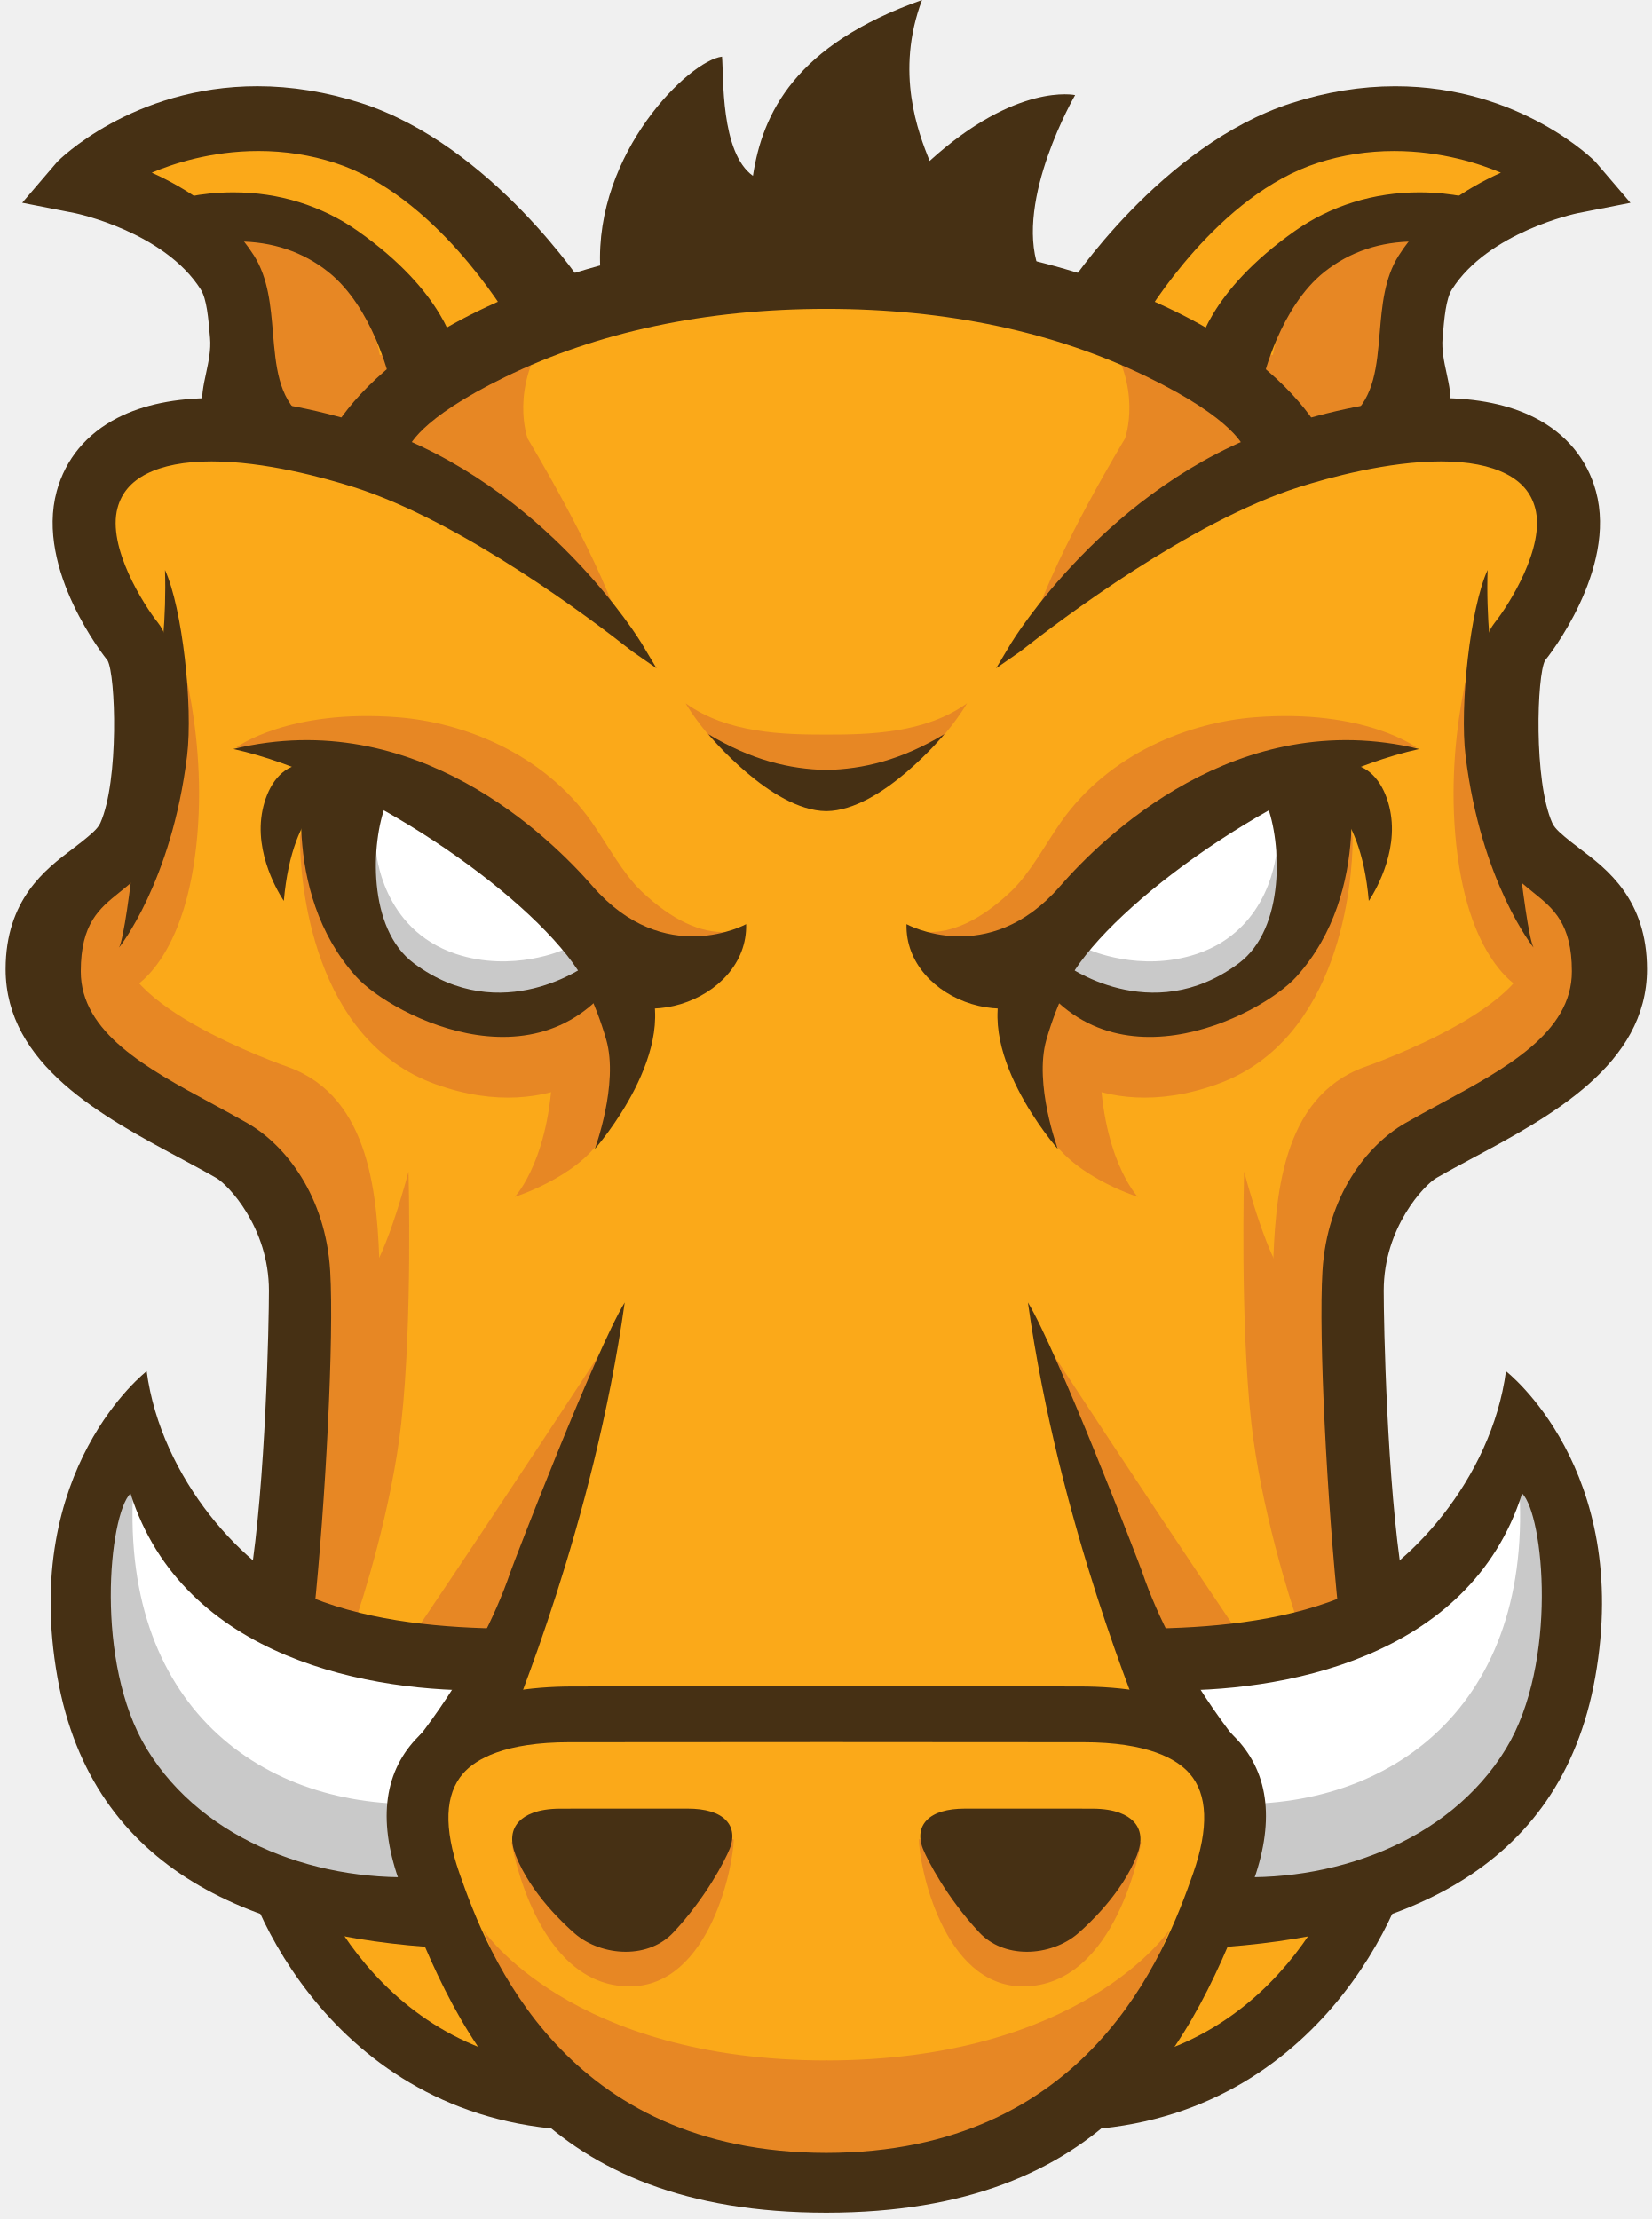
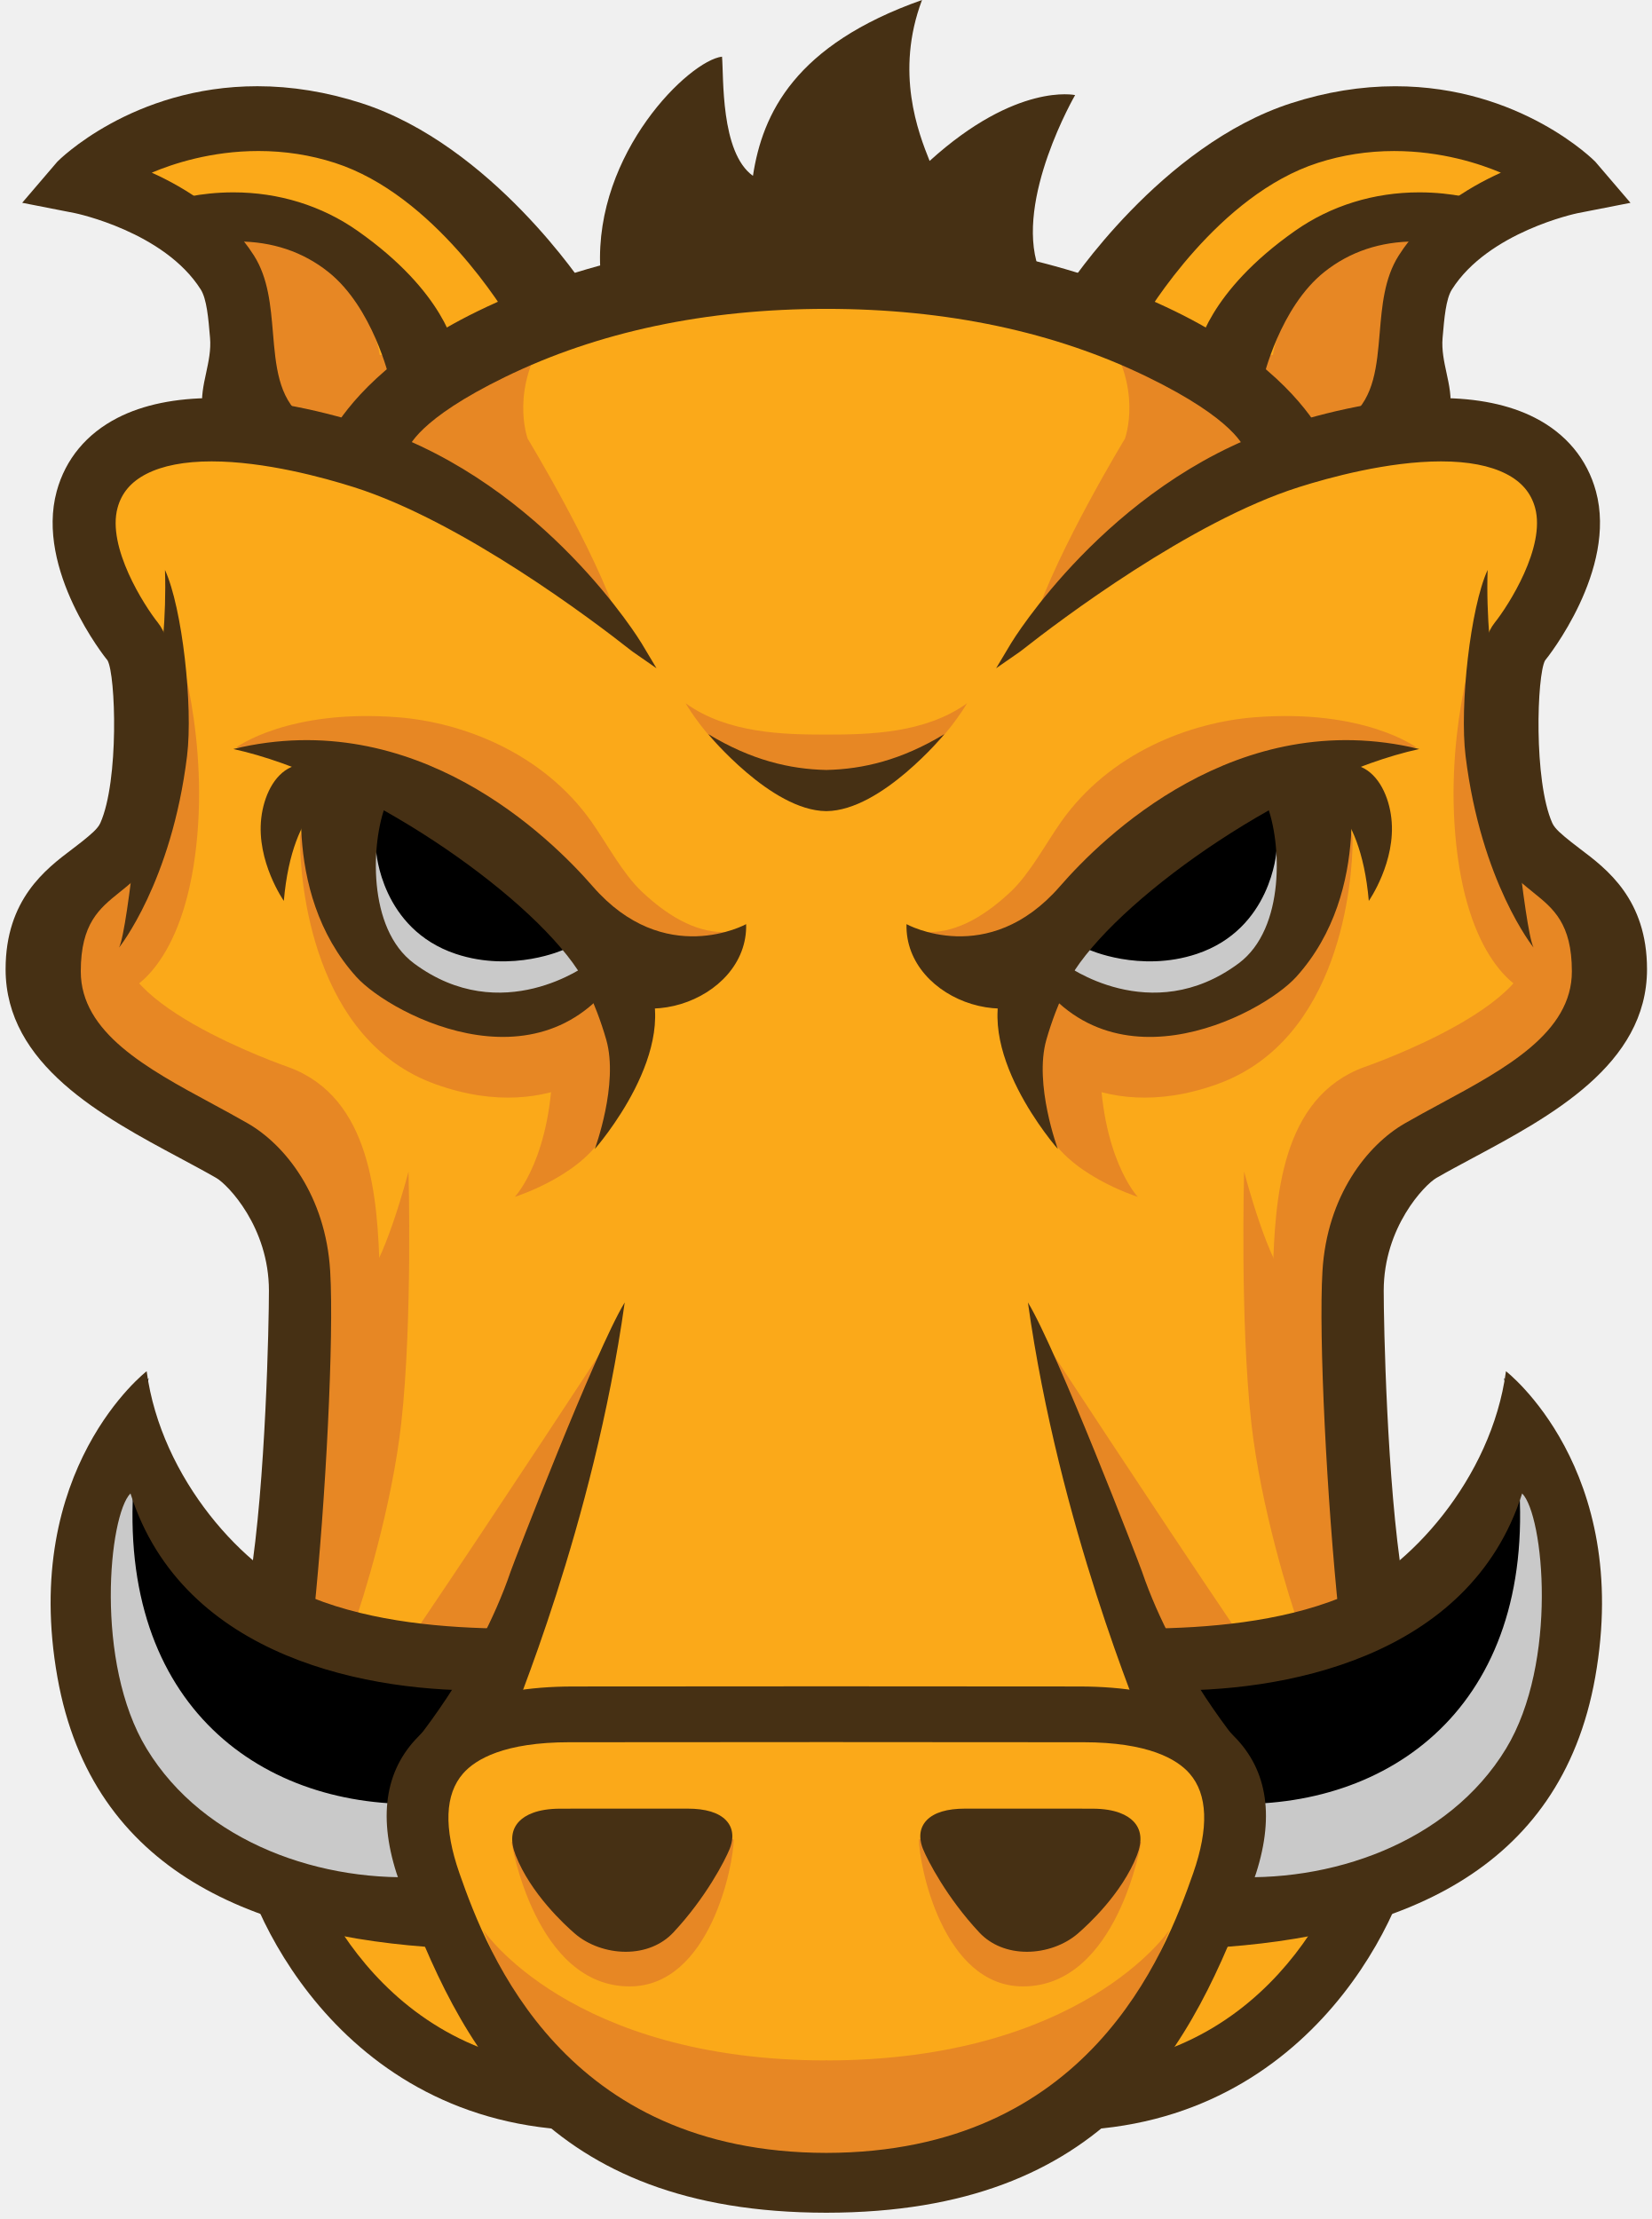
<svg xmlns="http://www.w3.org/2000/svg" width="256px" height="344px" viewBox="0 0 256 344" version="1.1" preserveAspectRatio="xMidYMid">
  <g>
    <path d="M17.297,83.373 C17.297,83.373 23.172,106.031 24.01,113.585 C24.85,121.137 8.905,137.921 8.905,146.313 C8.905,154.706 12.257,169.811 30.722,177.365 C49.187,184.918 51.702,204.218 51.702,215.97 C51.702,227.718 44.989,250.374 44.989,250.374 C44.989,250.374 40.795,306.6 63.451,316.67 C86.107,326.739 81.074,326.739 86.107,326.739 C91.141,326.739 128.068,341.848 149.885,335.973 C171.704,330.099 177.575,323.386 177.575,323.386 C177.575,323.386 199.396,325.063 206.109,305.759 C212.825,286.46 217.018,246.18 214.5,227.716 C211.982,209.251 208.627,184.919 223.731,176.525 C238.84,168.133 254.782,158.066 252.264,149.672 C249.746,141.279 236.323,129.53 236.323,129.53 C236.323,129.53 232.965,108.552 235.481,103.516 C237.997,98.481 253.104,85.89 244.711,76.661 C236.324,67.43 221.214,67.43 221.214,67.43 L201.914,69.107 C201.914,69.107 169.186,39.736 126.387,41.415 C83.59,43.093 56.734,69.107 56.734,69.107 C56.734,69.107 42.469,64.072 29.88,69.107 C17.291,74.144 14.781,69.106 17.297,83.373 L17.297,83.373 L17.297,83.373 Z" fill="#FBA919" />
    <path d="M93.978,208.319 C93.978,208.319 77.359,233.73 65.169,251.763 C63.283,254.552 77.359,254.746 77.359,254.746 L93.978,208.319 L93.978,208.319 Z" fill="#E78724" />
    <path d="M101.89,155.637 C101.89,155.637 96.881,168.135 94.136,174.76 C91.158,181.963 79.8,185.546 79.8,185.546 C79.8,185.546 85.687,179.371 85.687,163.728 C85.687,157.166 94.16,154.556 94.16,154.556 L101.89,155.637 L101.89,155.637 Z" fill="#E78724" />
    <path d="M96.829,162.703 C96.829,162.703 86.566,174.921 67.509,168.078 C48.449,161.238 46.495,136.8 46.495,129.958 C46.495,123.116 82.659,136.8 87.548,139.733 C92.436,142.666 101.716,154.394 96.829,162.703 L96.829,162.703 L96.829,162.703 Z" fill="#E78724" />
    <path d="M24.843,32.153 C24.843,32.153 42.436,28.729 54.163,38.016 C65.896,47.301 69.313,54.633 69.313,54.633 L49.544,70.304 C49.544,70.304 39.992,65.875 37.06,53.167 C34.128,40.46 36.083,34.597 24.843,32.153 L24.843,32.153 L24.843,32.153 Z" fill="#E78724" />
    <path d="M91.698,127.413 C84.124,116.661 71.641,111.971 61.674,111.194 C44.68,109.865 36.612,115.873 36.612,115.873 C36.612,115.873 64.444,117.051 72.466,127.587 C87.4,147.197 109.187,148.79 112.671,144.483 C108.642,144.684 104.21,142.688 99.467,138.203 C96.504,135.397 94.102,130.826 91.698,127.413 L91.698,127.413 L91.698,127.413 Z" fill="#E78724" />
    <path d="M44.714,165.431 C44.714,165.431 13.833,154.815 19.703,144.066 C25.566,133.313 20.899,127.454 20.899,127.454 C20.899,127.454 3.656,140.326 8.05,154.009 C10.75,162.407 15.28,168.488 40.156,180.146 C52.088,202.309 42.62,242.201 43.187,242.388 C44.132,242.702 59.94,234.575 58.861,197.253 C58.532,185.793 57.615,170.147 44.714,165.431 L44.714,165.431 L44.714,165.431 Z" fill="#E78724" />
    <path d="M85.18,51.276 C72.232,57.854 54.493,67.015 54.493,67.015 L61.475,70.508 C60.808,71.587 60.487,72.231 60.487,72.231 L67.653,75.489 C67.653,75.489 85.146,88.161 95.864,96.308 C92.29,85.304 81.8,68.017 81.8,68.017 C81.8,68.017 78.828,60.074 85.18,51.276 L85.18,51.276 L85.18,51.276 Z" fill="#E78724" />
    <path d="M128.196,319.42 C88.397,319.42 74.916,299.216 74.916,299.216 L81.136,314.362 C83.487,320.914 108.567,341.304 128.135,341.304" fill="#E78724" />
    <path d="M79.277,285.564 C79.277,285.564 82.939,307.942 97.601,307.942 C110.06,307.942 113.731,289.039 113.731,285.133 L79.277,285.564 L79.277,285.564 Z" fill="#E78724" />
    <path d="M54.878,251.814 C56.181,248.228 60.742,233.73 62.207,220.536 C63.963,204.733 63.323,181.621 63.323,181.621 C63.323,181.621 59.411,196.771 55.99,199.219 C52.571,201.661 46.216,218.276 46.216,218.276 C46.216,218.276 42.812,243.012 41.192,251.325 C45.676,252.223 49.45,249.582 54.878,251.814 L54.878,251.814 L54.878,251.814 Z" fill="#E78724" />
    <path d="M19.472,153.766 C19.472,153.766 27.778,150.831 30.224,132.751 C32.667,114.668 27.29,99.029 27.29,99.029 C27.29,99.029 27.778,123.953 24.847,128.842 C21.913,133.727 19.472,135.194 16.049,141.549 C12.626,147.905 17.514,151.81 19.472,153.766 L19.472,153.766 L19.472,153.766 Z" fill="#E78724" />
    <path d="M29.39,36.43 L27.694,35.356 C22.694,35.525 29.39,36.43 29.39,36.43 L29.39,36.43 L29.39,36.43 Z" fill="#FDC168" />
    <path d="M91.941,45.922 C91.941,45.922 84.124,44.62 80.212,38.756 C76.3,32.891 65.225,21.16 47.568,21.029 C29.912,20.897 12.444,25.722 12.444,25.722 L27.692,35.357 C29.305,35.304 32.125,35.326 36.788,35.482 C55.925,36.118 58.871,55.046 58.871,55.046 L126.313,45.759" fill="#FBA919" />
-     <path d="M98.459,150.469 C98.459,150.469 89.335,159.592 75.323,156.658 C61.312,153.727 52.839,147.536 52.188,136.783 C51.537,126.031 55.123,121.796 55.123,121.796 C55.123,121.796 70.76,126.686 78.258,133.203 C85.752,139.718 91.29,150.144 98.459,150.469 L98.459,150.469 L98.459,150.469 Z" fill="#FFFFFF" />
+     <path d="M98.459,150.469 C98.459,150.469 89.335,159.592 75.323,156.658 C61.312,153.727 52.839,147.536 52.188,136.783 C51.537,126.031 55.123,121.796 55.123,121.796 C55.123,121.796 70.76,126.686 78.258,133.203 C85.752,139.718 91.29,150.144 98.459,150.469 L98.459,150.469 L98.459,150.469 Z" fill="#000000F" />
    <path d="M87.417,147.209 C87.417,147.209 79.504,150.824 70.66,147.88 C59.083,144.018 58.312,131.978 58.312,131.978 C58.312,131.978 51.209,152.821 71.122,156.833 C87.093,160.05 96.539,150.795 96.539,150.795 L87.417,147.209 L87.417,147.209 Z" fill="#C9C9C9" />
    <path d="M93.04,41.501 C92.189,23.626 106.842,9.389 111.919,8.783 C112.2,11.812 111.636,23.627 116.712,27.26 C118.19,17.61 123.187,6.97 142.92,0 C138.694,11.209 142.355,20.598 144.099,24.95 C157.574,12.719 166.653,14.74 166.653,14.74 C166.653,14.74 157.29,30.896 160.952,41.497 C133.902,39.376 93.172,44.371 93.04,41.501 L93.04,41.501 L93.04,41.501 Z" fill="#463014" />
    <path d="M35.694,68.728 C29.239,63.373 34.05,58.404 33.54,52.32 C33.263,49.083 33.007,46.029 31.94,44.344 C26,34.966 11.989,32.12 11.849,32.09 L5.273,30.802 L9.626,25.71 C10.19,25.05 28.067,7.993 55.731,16.925 C75.083,23.166 89.409,44.33 89.942,45.185 L80.239,49.748 C80.125,49.568 68.799,29.674 52.197,24.321 C38.777,19.991 26.408,24.11 21.11,26.81 C26.742,29.059 34.105,33.154 38.542,40.159 C40.635,43.468 40.989,47.633 41.33,51.667 C41.779,57.007 42.2,62.048 46.13,65.313 L35.694,68.728 L35.694,68.728 Z" fill="#463014" />
    <path d="M18.456,146.893 C18.456,146.893 26.587,136.809 28.996,117.189 C29.942,109.46 28.261,94.217 25.572,88.353 C26.061,102.77 22.396,117.189 22.396,117.189 C22.396,117.189 19.925,143.96 18.456,146.893 L18.456,146.893 L18.456,146.893 Z" fill="#463014" />
    <path d="M61.334,58.544 C61.329,58.523 58.724,47.139 51.502,41.392 C41.314,33.288 28.875,37.599 28.755,37.637 L26.949,32.057 C27.551,31.862 41.769,27.382 54.872,36.593 C68.054,45.856 69.636,54.253 69.773,55.18 L61.334,58.544 L61.334,58.544 Z" fill="#463014" />
    <path d="M43.995,139.661 C43.995,139.661 39.729,133.554 40.496,126.838 C40.878,123.521 42.415,120.116 45.159,118.908 C50.259,116.667 52.519,122.448 52.519,122.448 C52.519,122.448 45.342,124.219 43.995,139.661 L43.995,139.661 L43.995,139.661 Z" fill="#463014" />
    <path d="M90.836,148.969 C91.014,149.302 91.105,149.489 91.105,149.489 C91.105,149.489 77.799,159.475 64.163,149.341 C56.864,143.912 57.553,130.482 59.789,124.787 C65.605,126.105 70.537,128.48 74.66,131.254 C69.45,126.604 64.889,123.181 64.901,123.102 L58.979,121.426 L47.47,117.479 C47.322,118.357 43.124,138.035 55.242,151.443 C60.613,157.389 85.793,170.703 97.748,147.937 L90.836,148.969 L90.836,148.969 Z" fill="#463014" />
    <path d="M89.59,150.433 C97.081,161.835 115.983,155.319 115.658,143.265 C115.658,143.265 103.028,150.235 91.869,137.401 C85.354,129.909 64.479,109.25 36.17,116.115 C55.72,120.414 81.602,138.276 89.59,150.433 L89.59,150.433 L89.59,150.433 Z" fill="#463014" />
    <path d="M33.525,182.613 C35.327,183.654 41.683,190.237 41.687,200.081 C41.687,205.018 41.196,229.818 38.752,244.969 C42.427,247.357 44.987,247.865 48.647,250.299 C50.479,232.752 51.793,207.32 51.181,197.053 C50.48,185.35 44.214,177.496 38.403,174.147 C36.583,173.1 34.682,172.071 32.767,171.036 C22.814,165.658 12.521,160.094 12.521,150.595 C12.521,143.163 15.41,140.839 18.469,138.375 L18.799,138.108 C20.828,136.468 23.125,134.609 24.486,131.555 C28.199,123.207 28.806,101.94 24.486,96.542 C22.332,93.852 16.562,84.806 18.221,78.727 C18.853,76.407 20.314,74.687 22.693,73.469 C25.21,72.18 28.611,71.526 32.797,71.526 C41.019,71.526 50.139,74.029 54.844,75.519 C71.657,80.848 91.945,96.212 97.76,100.794 C97.927,100.922 98.025,100.997 98.043,101.009 L101.764,103.597 L99.437,99.703 C99.293,99.46 84.554,75.224 58.199,66.338 C53.072,64.609 42.999,61.708 33.1,61.708 C27.206,61.708 22.204,62.737 18.245,64.765 C13.418,67.234 10.15,71.173 8.792,76.153 C5.464,88.36 16.303,101.951 16.673,102.386 C17.936,104.642 18.472,121.029 15.553,127.587 C15.151,128.493 14.05,129.382 12.657,130.507 C12.22,130.86 11.732,131.227 11.215,131.619 C7.096,134.728 0.868,139.425 0.868,150.252 C0.868,165.066 15.882,173.098 27.948,179.556 C29.927,180.621 31.817,181.629 33.525,182.613 L33.525,182.613 L33.525,182.613 Z" fill="#463014" />
    <path d="M35.694,68.728 C29.239,63.373 34.05,58.404 33.54,52.32 C33.263,49.083 33.007,46.029 31.94,44.344 C26,34.966 11.989,32.12 11.849,32.09 L5.273,30.802 L9.626,25.71 C10.19,25.05 28.067,7.993 55.731,16.925 C75.083,23.166 89.409,44.33 89.942,45.185 L80.239,49.748 C80.125,49.568 68.799,29.674 52.197,24.321 C38.777,19.991 26.408,24.11 21.11,26.81 C26.742,29.059 34.105,33.154 38.542,40.159 C40.635,43.468 40.989,47.633 41.33,51.667 C41.779,57.007 42.2,62.048 46.13,65.313 L35.694,68.728 L35.694,68.728 Z" fill="#463014" />
    <path d="M35.484,69.825 L35.067,69.479 C30.281,65.507 31.13,61.595 31.952,57.809 C32.326,56.062 32.72,54.256 32.56,52.403 C32.299,49.288 32.048,46.349 31.11,44.866 C25.455,35.936 11.787,33.075 11.652,33.048 L3.439,31.437 L8.883,25.072 C8.983,24.953 20.461,13.366 39.9,13.366 C45.199,13.366 50.629,14.248 56.03,15.993 C76.228,22.505 90.636,44.449 90.772,44.666 L91.355,45.598 L79.877,50.996 L79.416,50.265 C78.181,48.16 67.298,30.212 51.902,25.246 C48.121,24.025 44.137,23.409 40.065,23.409 C32.689,23.409 26.708,25.419 23.525,26.768 C28.844,29.164 35.294,33.195 39.376,39.632 C41.595,43.138 41.954,47.423 42.307,51.564 C42.739,56.712 43.147,61.554 46.759,64.552 L48.122,65.682 L35.484,69.825 L35.484,69.825 Z" fill="#463014" />
    <path d="M61.334,58.544 C61.329,58.523 58.724,47.139 51.502,41.392 C41.314,33.288 28.875,37.599 28.755,37.637 L26.949,32.057 C27.551,31.862 41.769,27.382 54.872,36.593 C68.054,45.856 69.636,54.253 69.773,55.18 L61.334,58.544 L61.334,58.544 Z" fill="#463014" />
    <path d="M60.633,59.875 L60.379,58.755 C60.353,58.646 57.798,47.651 50.891,42.159 C46.954,39.025 42.207,37.433 36.789,37.433 C32.56,37.433 29.417,38.443 29.074,38.562 L28.141,38.872 L25.718,31.429 L26.647,31.129 C27.063,30.996 30.837,29.82 36.175,29.82 C43.217,29.82 49.875,31.886 55.437,35.792 C68.949,45.287 70.599,54.068 70.74,55.037 L70.859,55.803 L60.633,59.875 L60.633,59.875 Z M36.79,35.482 C42.578,35.482 47.879,37.261 52.11,40.626 C58.243,45.511 61.128,54.134 62,57.225 L68.648,54.576 C68.046,52.229 65.396,45.185 54.312,37.393 C49.009,33.666 42.909,31.778 36.176,31.778 C32.481,31.778 29.611,32.366 28.193,32.724 L29.392,36.43 C30.782,36.056 33.458,35.482 36.79,35.482 L36.79,35.482 L36.79,35.482 Z" fill="#463014" />
    <path d="M96.988,302.574 L96.988,302.574 C94.1,302.574 91.153,301.526 89.111,299.758 C87.547,298.41 82.259,293.553 79.927,287.603 C79.057,285.378 79.252,283.598 80.515,282.317 C81.385,281.439 83.192,280.39 86.859,280.39 L89.468,280.386 C92.577,280.382 97.811,280.382 102.285,280.382 L106.575,280.382 C109.364,280.382 111.364,280.986 112.514,282.161 C113.991,283.679 113.518,285.609 113.105,286.625 C112.386,288.404 109.411,294.196 104.375,299.58 C102.572,301.51 99.948,302.574 96.988,302.574 L96.988,302.574 L96.988,302.574 Z" fill="#463014" />
    <path d="M100.015,151.103 L89.589,150.433 C89.589,150.433 92.254,155.131 93.981,161.207 C95.93,168.08 92.198,178.125 92.198,178.125 C92.198,178.125 106.1,162.386 100.015,151.103 L100.015,151.103 L100.015,151.103 Z" fill="#463014" />
    <path d="M87,330.104 C49.891,327.252 36.835,292.187 36.835,284.884 L46.526,284.888 L41.681,284.884 L46.526,284.884 C46.575,288.041 56.437,318.036 87.742,320.443 L87,330.104 L87,330.104 Z" fill="#463014" />
-     <path d="M76.572,267.28 C75.992,263.929 75.932,260.75 76.639,257.627 C73.819,255.507 68.759,254.72 64.962,253.489 C61.857,251.524 45.968,255.503 34.441,241.553 C19.999,224.085 23.038,213.656 23.038,213.656 C19.335,217.77 15.746,216.202 10.102,235.386 C4.449,254.574 12.755,267.95 28.235,281.379 C35.548,287.722 45.886,290.336 54.779,291.336 C51.8,288.345 59.867,288.046 65.427,285.965 C64.984,281.476 65.726,277.118 69.074,273.609 C71.092,271.493 73.689,270.228 76.383,269.221 C76.534,268.873 76.661,268.551 76.804,268.217 C76.715,267.912 76.628,267.604 76.572,267.28 L76.572,267.28 L76.572,267.28 Z" fill="#FFFFFF" />
+     <path d="M76.572,267.28 C75.992,263.929 75.932,260.75 76.639,257.627 C73.819,255.507 68.759,254.72 64.962,253.489 C61.857,251.524 45.968,255.503 34.441,241.553 C19.999,224.085 23.038,213.656 23.038,213.656 C19.335,217.77 15.746,216.202 10.102,235.386 C4.449,254.574 12.755,267.95 28.235,281.379 C35.548,287.722 45.886,290.336 54.779,291.336 C51.8,288.345 59.867,288.046 65.427,285.965 C64.984,281.476 65.726,277.118 69.074,273.609 C71.092,271.493 73.689,270.228 76.383,269.221 C76.534,268.873 76.661,268.551 76.804,268.217 C76.715,267.912 76.628,267.604 76.572,267.28 L76.572,267.28 L76.572,267.28 Z" fill="#000000F" />
    <path d="M65.353,285.849 C65.031,284.906 64.788,283.946 64.55,282.979 C64.293,281.924 63.013,278.932 64.591,282.348 C64.185,281.473 63.92,280.572 63.725,279.664 C38.655,279.632 16.845,262.419 21.059,226.232 C17.777,221.875 13.181,235.018 13.181,235.018 C13.181,235.018 0.631,271.46 33.044,285.584 C43.845,290.295 53.389,293.671 55.641,292.308 C60.332,293.261 64.566,289.991 66.154,287.84 C65.857,287.18 65.585,286.518 65.353,285.849 L65.353,285.849 L65.353,285.849 Z" fill="#C9C9C9" />
    <path d="M76.12,262.033 C76.159,258.979 76.783,256.02 78.259,253.072 C78.363,252.87 78.482,252.675 78.593,252.477 C68.946,252.394 57.836,251.471 48.375,247.684 C37.976,243.525 24.968,229.294 22.733,212.574 C22.733,212.574 3.149,227.686 8.904,260.033 C14.305,290.406 39.722,300.308 68.709,301.984 C68.725,301.787 65.449,295.021 66.484,290.878 C50.024,292.074 31.618,285.715 22.733,271.095 C14.598,257.713 16.88,234.867 20.223,231.519 C28.378,257.251 57.722,262.482 76.12,262.033 L76.12,262.033 L76.12,262.033 Z" fill="#463014" />
    <path d="M79.157,243.612 C73.941,258.919 63.286,271.308 63.286,271.308 C63.286,271.308 77.943,270.641 78.752,268.047 C79.351,266.136 91.986,236.557 96.836,201.908 C92.274,209.403 79.604,242.301 79.157,243.612 L79.157,243.612 L79.157,243.612 Z" fill="#463014" />
    <path d="M162.194,208.319 C162.194,208.319 178.809,233.73 191.003,251.763 C192.889,254.552 178.809,254.746 178.809,254.746 L162.194,208.319 L162.194,208.319 Z" fill="#E78724" />
    <path d="M154.28,155.637 C154.28,155.637 159.29,168.135 162.031,174.76 C165.009,181.963 176.366,185.546 176.366,185.546 C176.366,185.546 170.48,179.371 170.48,163.728 C170.48,157.166 162.008,154.556 162.008,154.556 L154.28,155.637 L154.28,155.637 Z" fill="#E78724" />
    <path d="M159.34,162.703 C159.34,162.703 169.603,174.921 188.665,168.078 C207.727,161.236 209.679,136.8 209.679,129.958 C209.679,123.116 173.515,136.8 168.626,139.733 C163.738,142.666 154.454,154.394 159.34,162.703 L159.34,162.703 L159.34,162.703 Z" fill="#E78724" />
    <path d="M231.328,32.153 C231.328,32.153 213.735,28.729 202.003,38.016 C190.276,47.301 186.853,54.633 186.853,54.633 L206.623,70.303 C206.623,70.303 216.179,65.874 219.111,53.166 C222.042,40.46 220.088,34.597 231.328,32.153 L231.328,32.153 L231.328,32.153 Z" fill="#E78724" />
    <path d="M164.473,127.413 C172.047,116.661 184.526,111.971 194.497,111.194 C211.492,109.865 219.556,115.873 219.556,115.873 C219.556,115.873 191.724,117.051 183.7,127.587 C168.765,147.197 146.986,148.79 143.502,144.483 C147.53,144.684 151.964,142.688 156.704,138.203 C159.666,135.397 162.07,130.826 164.473,127.413 L164.473,127.413 L164.473,127.413 Z" fill="#E78724" />
    <path d="M211.457,165.431 C211.457,165.431 242.334,154.815 236.469,144.066 C230.606,133.313 235.269,127.454 235.269,127.454 C235.269,127.454 252.516,140.326 248.118,154.009 C245.418,162.407 240.888,168.488 216.012,180.146 C204.08,202.309 213.548,242.201 212.984,242.388 C212.038,242.702 196.232,234.575 197.311,197.253 C197.639,185.793 198.556,170.147 211.457,165.431 L211.457,165.431 L211.457,165.431 Z" fill="#E78724" />
    <path d="M170.992,51.276 C183.936,57.854 201.678,67.015 201.678,67.015 L194.697,70.508 C195.364,71.587 195.686,72.231 195.686,72.231 L188.52,75.489 C188.52,75.489 171.026,88.161 160.308,96.308 C163.878,85.304 174.368,68.017 174.368,68.017 C174.368,68.017 177.346,60.074 170.992,51.276 L170.992,51.276 L170.992,51.276 Z" fill="#E78724" />
    <path d="M127.977,319.42 C167.77,319.42 181.251,299.216 181.251,299.216 L175.035,314.362 C172.684,320.914 147.602,341.304 128.038,341.304" fill="#E78724" />
    <path d="M176.894,285.564 C176.894,285.564 173.228,307.942 158.57,307.942 C146.114,307.942 142.441,289.039 142.441,285.133 L176.894,285.564 L176.894,285.564 Z" fill="#E78724" />
    <path d="M201.293,251.814 C199.99,248.228 195.429,233.73 193.96,220.536 C192.204,204.733 192.848,181.621 192.848,181.621 C192.848,181.621 196.759,196.771 200.176,199.219 C203.6,201.661 209.951,218.276 209.951,218.276 C209.951,218.276 213.354,243.012 214.974,251.325 C210.492,252.223 206.722,249.582 201.293,251.814 L201.293,251.814 L201.293,251.814 Z" fill="#E78724" />
    <path d="M236.702,153.766 C236.702,153.766 228.392,150.831 225.95,132.751 C223.507,114.668 228.883,99.029 228.883,99.029 C228.883,99.029 228.392,123.953 231.326,128.842 C234.26,133.729 236.702,135.194 240.124,141.549 C243.542,147.903 238.655,151.81 236.702,153.766 L236.702,153.766 L236.702,153.766 Z" fill="#E78724" />
    <path d="M226.78,36.43 L228.479,35.356 C233.48,35.525 226.78,36.43 226.78,36.43 L226.78,36.43 L226.78,36.43 Z" fill="#FDC168" />
    <path d="M164.227,45.922 C164.227,45.922 172.048,44.62 175.956,38.756 C179.867,32.891 190.946,21.16 208.604,21.029 C226.26,20.897 243.728,25.722 243.728,25.722 L228.479,35.357 C226.866,35.304 224.046,35.326 219.379,35.482 C200.245,36.118 197.299,55.046 197.299,55.046 L129.859,45.759" fill="#FBA919" />
-     <path d="M157.712,150.469 C157.712,150.469 166.836,159.592 180.845,156.658 C194.857,153.727 203.329,147.536 203.981,136.783 C204.631,126.031 201.049,121.796 201.049,121.796 C201.049,121.796 185.407,126.686 177.914,133.203 C170.42,139.72 164.882,150.144 157.712,150.469 L157.712,150.469 L157.712,150.469 Z" fill="#FFFFFF" />
+     <path d="M157.712,150.469 C157.712,150.469 166.836,159.592 180.845,156.658 C194.857,153.727 203.329,147.536 203.981,136.783 C204.631,126.031 201.049,121.796 201.049,121.796 C201.049,121.796 185.407,126.686 177.914,133.203 C170.42,139.72 164.882,150.144 157.712,150.469 L157.712,150.469 L157.712,150.469 Z" fill="#000000F" />
    <path d="M168.751,147.209 C168.751,147.209 176.667,150.824 185.508,147.88 C197.088,144.018 197.859,131.978 197.859,131.978 C197.859,131.978 204.958,152.821 185.045,156.833 C169.077,160.05 159.629,150.795 159.629,150.795 L168.751,147.209 L168.751,147.209 Z" fill="#C9C9C9" />
    <path d="M220.476,68.728 C226.931,63.373 222.124,58.404 222.634,52.32 C222.906,49.083 223.162,46.029 224.23,44.344 C230.171,34.966 244.181,32.12 244.325,32.09 L250.903,30.802 L246.548,25.71 C245.984,25.05 228.107,7.993 200.439,16.925 C181.09,23.166 166.765,44.33 166.232,45.185 L175.931,49.748 C176.049,49.568 187.376,29.674 203.978,24.321 C217.397,19.991 229.766,24.11 235.061,26.81 C229.432,29.059 222.066,33.154 217.629,40.159 C215.536,43.468 215.185,47.633 214.845,51.667 C214.396,57.007 213.971,62.048 210.04,65.313 L220.476,68.728 L220.476,68.728 Z" fill="#463014" />
    <path d="M237.711,146.893 C237.711,146.893 229.584,136.809 227.175,117.189 C226.229,109.46 227.907,94.217 230.595,88.353 C230.106,102.77 233.774,117.189 233.774,117.189 C233.774,117.189 236.246,143.96 237.711,146.893 L237.711,146.893 L237.711,146.893 Z" fill="#463014" />
    <path d="M194.838,58.544 C194.842,58.523 197.447,47.139 204.67,41.392 C214.857,33.288 227.297,37.599 227.413,37.637 L229.224,32.057 C228.62,31.862 214.404,27.382 201.297,36.593 C188.115,45.856 186.537,54.253 186.396,55.18 L194.838,58.544 L194.838,58.544 Z" fill="#463014" />
    <path d="M212.176,139.661 C212.176,139.661 216.442,133.554 215.671,126.838 C215.293,123.521 213.756,120.116 211.012,118.908 C205.912,116.667 203.651,122.448 203.651,122.448 C203.651,122.448 210.829,124.219 212.176,139.661 L212.176,139.661 L212.176,139.661 Z" fill="#463014" />
    <path d="M165.336,148.969 C165.158,149.302 165.066,149.489 165.066,149.489 C165.066,149.489 178.367,159.475 192.004,149.341 C199.308,143.912 198.618,130.482 196.378,124.787 C190.565,126.105 185.634,128.48 181.509,131.254 C186.72,126.604 191.281,123.181 191.265,123.102 L197.191,121.426 L208.699,117.481 C208.847,118.359 213.044,138.037 200.922,151.446 C195.552,157.391 170.372,170.705 158.42,147.939 L165.336,148.969 L165.336,148.969 Z" fill="#463014" />
    <path d="M166.578,150.433 C159.087,161.835 140.19,155.319 140.516,143.265 C140.516,143.265 153.142,150.235 164.301,137.401 C170.815,129.909 191.695,109.25 220.003,116.115 C200.454,120.414 174.57,138.276 166.578,150.433 L166.578,150.433 L166.578,150.433 Z" fill="#463014" />
    <path d="M222.649,182.613 C220.846,183.654 214.487,190.237 214.487,200.081 C214.483,205.018 214.975,229.818 217.422,244.969 C213.746,247.357 211.186,247.865 207.526,250.299 C205.694,232.752 204.376,207.32 204.993,197.053 C205.692,185.35 211.956,177.496 217.766,174.147 C219.586,173.1 221.488,172.071 223.407,171.036 C233.36,165.658 243.653,160.094 243.653,150.595 C243.653,143.163 240.761,140.839 237.702,138.375 L237.377,138.108 C235.347,136.468 233.046,134.609 231.689,131.555 C227.975,123.207 227.366,101.94 231.685,96.542 C233.839,93.852 239.613,84.806 237.954,78.727 C237.318,76.407 235.856,74.687 233.478,73.469 C230.96,72.18 227.565,71.526 223.374,71.526 C215.157,71.526 206.032,74.029 201.331,75.519 C184.518,80.848 164.23,96.212 158.411,100.794 C158.245,100.922 158.149,100.997 158.13,101.009 L154.407,103.597 L156.734,99.703 C156.882,99.46 171.618,75.224 197.972,66.338 C203.1,64.609 213.172,61.708 223.072,61.708 C228.966,61.708 233.962,62.737 237.926,64.765 C242.754,67.234 246.02,71.173 247.38,76.153 C250.708,88.36 239.868,101.951 239.498,102.386 C238.235,104.642 237.7,121.029 240.615,127.587 C241.017,128.493 242.118,129.382 243.514,130.507 C243.951,130.86 244.435,131.227 244.956,131.619 C249.076,134.728 255.301,139.425 255.301,150.252 C255.301,165.066 240.287,173.098 228.225,179.556 C226.244,180.621 224.352,181.629 222.649,182.613 L222.649,182.613 L222.649,182.613 Z" fill="#463014" />
    <path d="M204.739,66.985 C202.351,62.94 196.243,55.13 182.168,48.267 C166.459,40.611 148.279,36.725 128.124,36.716 L128.124,36.711 L128.085,36.711 L128.046,36.711 L128.046,36.713 C107.888,36.724 89.704,40.61 74,48.265 C59.924,55.129 53.819,62.938 51.429,66.983 L50.404,68.34 L62.458,71.023 L62.84,70.54 L63.042,70.098 C63.228,69.301 64.844,65 78.283,58.447 C92.649,51.44 109.406,47.887 128.083,47.881 C146.762,47.887 163.511,51.44 177.877,58.447 C191.317,65 192.938,69.301 193.122,70.098 L193.323,70.54 L193.701,71.023 L205.758,68.34 L204.739,66.985 L204.739,66.985 Z" fill="#463014" />
    <path d="M220.476,68.728 C226.931,63.373 222.124,58.404 222.634,52.32 C222.906,49.083 223.162,46.029 224.23,44.344 C230.171,34.966 244.181,32.12 244.325,32.09 L250.903,30.802 L246.548,25.71 C245.984,25.05 228.107,7.993 200.439,16.925 C181.09,23.166 166.765,44.33 166.232,45.185 L175.931,49.748 C176.049,49.568 187.376,29.674 203.978,24.321 C217.397,19.991 229.766,24.11 235.061,26.81 C229.432,29.059 222.066,33.154 217.629,40.159 C215.536,43.468 215.185,47.633 214.845,51.667 C214.396,57.007 213.971,62.048 210.04,65.313 L220.476,68.728 L220.476,68.728 Z" fill="#463014" />
    <path d="M208.054,65.687 L209.412,64.556 C213.027,61.558 213.432,56.715 213.869,51.568 C214.219,47.426 214.58,43.14 216.799,39.636 C220.877,33.201 227.332,29.169 232.65,26.771 C229.466,25.423 223.484,23.413 216.107,23.413 C212.033,23.413 208.056,24.029 204.274,25.25 C188.874,30.216 177.992,48.164 176.76,50.269 L176.298,50.999 L164.82,45.602 L165.404,44.67 C165.539,44.453 179.943,22.51 200.142,15.997 C205.543,14.252 210.972,13.371 216.276,13.371 C235.715,13.371 247.194,24.96 247.292,25.077 L252.737,31.442 L244.522,33.053 C244.386,33.08 230.719,35.939 225.06,44.871 C224.122,46.355 223.876,49.291 223.61,52.408 C223.455,54.262 223.844,56.068 224.223,57.814 C225.044,61.6 225.892,65.516 221.104,69.485 L220.688,69.83 L208.054,65.687 L208.054,65.687 Z" fill="#463014" />
    <path d="M194.838,58.544 C194.842,58.523 197.447,47.139 204.67,41.392 C214.857,33.288 227.297,37.599 227.413,37.637 L229.224,32.057 C228.62,31.862 214.404,27.382 201.297,36.593 C188.115,45.856 186.537,54.253 186.396,55.18 L194.838,58.544 L194.838,58.544 Z" fill="#463014" />
    <path d="M185.318,55.803 L185.432,55.037 C185.575,54.068 187.226,45.289 200.736,35.792 C206.294,31.886 212.954,29.82 219.996,29.82 C225.337,29.82 229.111,30.994 229.529,31.129 L230.456,31.429 L228.035,38.872 L227.1,38.562 C226.75,38.444 223.609,37.433 219.382,37.433 C213.965,37.433 209.221,39.023 205.284,42.159 C198.376,47.653 195.82,58.647 195.796,58.755 L195.542,59.873 L185.318,55.803 L185.318,55.803 Z M226.78,36.43 L227.983,32.724 C226.564,32.364 223.691,31.778 219.996,31.778 C213.264,31.778 207.162,33.668 201.862,37.393 C190.774,45.187 188.124,52.229 187.523,54.576 L194.176,57.225 C195.046,54.132 197.928,45.509 204.064,40.626 C208.298,37.261 213.593,35.482 219.381,35.482 C222.709,35.482 225.39,36.056 226.78,36.43 L226.78,36.43 L226.78,36.43 Z" fill="#463014" />
    <path d="M151.8,299.58 C146.765,294.197 143.786,288.404 143.066,286.625 C142.654,285.611 142.185,283.679 143.662,282.161 C144.813,280.986 146.808,280.382 149.597,280.382 L153.89,280.382 C158.364,280.382 163.595,280.382 166.706,280.386 L169.315,280.39 C172.98,280.39 174.786,281.438 175.655,282.317 C176.919,283.596 177.116,285.375 176.246,287.603 C173.914,293.554 168.625,298.411 167.062,299.758 C165.014,301.526 162.074,302.574 159.186,302.574 L159.186,302.574 C156.226,302.574 153.603,301.51 151.8,299.58 L151.8,299.58 L151.8,299.58 Z" fill="#463014" />
    <path d="M156.158,151.103 L166.578,150.433 C166.578,150.433 163.917,155.131 162.19,161.207 C160.241,168.08 163.973,178.125 163.973,178.125 C163.973,178.125 150.07,162.386 156.158,151.103 L156.158,151.103 L156.158,151.103 Z" fill="#463014" />
    <path d="M128.087,113.88 C121.442,113.88 112.778,113.698 106.278,109.026 C106.278,109.026 114.789,123.947 128.076,123.947 L128.087,122.059 L128.098,123.947 C141.386,123.947 149.896,109.026 149.896,109.026 C143.396,113.698 134.726,113.88 128.087,113.88 L128.087,113.88 L128.087,113.88 Z" fill="#E78724" />
    <path d="M146.383,113.808 C139.718,117.842 133.765,119.24 128.087,119.364 C122.408,119.24 116.457,117.842 109.791,113.808 C109.791,113.808 119.498,125.653 128.038,125.744 L128.038,125.751 C128.053,125.751 128.069,125.747 128.086,125.747 C128.101,125.747 128.117,125.751 128.134,125.751 L128.134,125.744 C136.672,125.653 146.383,113.808 146.383,113.808 L146.383,113.808 L146.383,113.808 Z" fill="#463014" />
    <path d="M169.172,330.104 L168.429,320.442 C199.727,318.035 209.589,288.04 209.64,284.883 L219.332,284.883 C219.336,292.185 206.276,327.252 169.172,330.104 L169.172,330.104 L169.172,330.104 Z" fill="#463014" />
-     <path d="M179.598,267.28 C180.181,263.929 180.237,260.75 179.531,257.627 C182.355,255.507 187.411,254.72 191.208,253.489 C194.313,251.524 210.206,255.503 221.733,241.553 C236.175,224.085 233.132,213.656 233.132,213.656 C236.838,217.77 240.424,216.202 246.072,235.386 C251.725,254.574 243.415,267.95 227.935,281.379 C220.623,287.722 210.284,290.336 201.391,291.336 C204.37,288.345 196.303,288.046 190.746,285.965 C191.19,281.476 190.444,277.118 187.097,273.609 C185.083,271.493 182.482,270.228 179.79,269.221 C179.638,268.873 179.508,268.551 179.369,268.217 C179.458,267.912 179.542,267.604 179.598,267.28 L179.598,267.28 L179.598,267.28 Z" fill="#FFFFFF" />
+     <path d="M179.598,267.28 C180.181,263.929 180.237,260.75 179.531,257.627 C182.355,255.507 187.411,254.72 191.208,253.489 C194.313,251.524 210.206,255.503 221.733,241.553 C236.175,224.085 233.132,213.656 233.132,213.656 C236.838,217.77 240.424,216.202 246.072,235.386 C251.725,254.574 243.415,267.95 227.935,281.379 C220.623,287.722 210.284,290.336 201.391,291.336 C204.37,288.345 196.303,288.046 190.746,285.965 C191.19,281.476 190.444,277.118 187.097,273.609 C185.083,271.493 182.482,270.228 179.79,269.221 C179.638,268.873 179.508,268.551 179.369,268.217 C179.458,267.912 179.542,267.604 179.598,267.28 L179.598,267.28 L179.598,267.28 Z" fill="#000000F" />
    <path d="M190.814,285.849 C191.14,284.906 191.378,283.946 191.617,282.979 C191.878,281.924 193.158,278.932 191.578,282.348 C191.984,281.473 192.249,280.572 192.444,279.664 C217.514,279.632 239.324,262.419 235.106,226.232 C238.388,221.875 242.987,235.018 242.987,235.018 C242.987,235.018 255.538,271.46 223.124,285.584 C212.324,290.295 202.781,293.671 200.528,292.308 C195.833,293.261 191.599,289.991 190.014,287.84 C190.31,287.18 190.588,286.518 190.814,285.849 L190.814,285.849 L190.814,285.849 Z" fill="#C9C9C9" />
    <path d="M180.047,262.033 C180.012,258.979 179.384,256.02 177.912,253.072 C177.807,252.87 177.688,252.675 177.578,252.477 C187.224,252.394 198.335,251.471 207.796,247.684 C218.194,243.525 231.202,229.294 233.438,212.574 C233.438,212.574 253.022,227.686 247.267,260.033 C241.862,290.406 216.448,300.308 187.462,301.984 C187.446,301.787 190.723,295.021 189.687,290.878 C206.142,292.074 224.549,285.715 233.439,271.095 C241.569,257.713 239.288,234.867 235.945,231.519 C227.793,257.251 198.446,262.482 180.047,262.033 L180.047,262.033 L180.047,262.033 Z" fill="#463014" />
    <path d="M191.752,269.652 C188.289,265.908 181.922,261.446 167.241,261.446 C167.241,261.446 139.406,261.429 128.136,261.422 L128.136,261.422 L128.088,261.422 L128.04,261.422 C116.771,261.43 88.929,261.446 88.929,261.446 C74.252,261.446 67.885,265.909 64.42,269.652 C59.373,275.101 58.581,282.68 62.073,292.154 C71.351,317.371 84.39,342.991 128.038,343.027 L128.038,343.031 C128.054,343.031 128.069,343.027 128.086,343.027 C128.101,343.027 128.117,343.031 128.134,343.031 L128.134,343.027 C171.778,342.989 184.817,317.371 194.098,292.154 C197.59,282.68 196.796,275.101 191.752,269.652 L191.752,269.652 L191.752,269.652 Z M184.957,290.386 C180.536,303.049 168.656,333.699 128.085,333.752 C87.509,333.699 75.633,303.05 71.212,290.386 C68.766,283.36 68.952,278.161 71.784,274.932 C73.719,272.724 78.163,270.089 88.291,270.089 L98.872,270.085 C106.678,270.078 116.479,270.07 128.086,270.066 C139.689,270.07 149.495,270.078 157.299,270.085 L167.876,270.089 C178.007,270.089 182.45,272.723 184.386,274.932 C187.215,278.164 187.403,283.36 184.957,290.386 L184.957,290.386 L184.957,290.386 Z" fill="#463014" />
    <path d="M177.012,243.612 C182.228,258.919 192.882,271.308 192.882,271.308 C192.882,271.308 178.226,270.641 177.416,268.047 C176.821,266.136 164.185,236.557 159.335,201.908 C163.894,209.403 176.564,242.301 177.012,243.612 L177.012,243.612 L177.012,243.612 Z" fill="#463014" />
  </g>
</svg>
